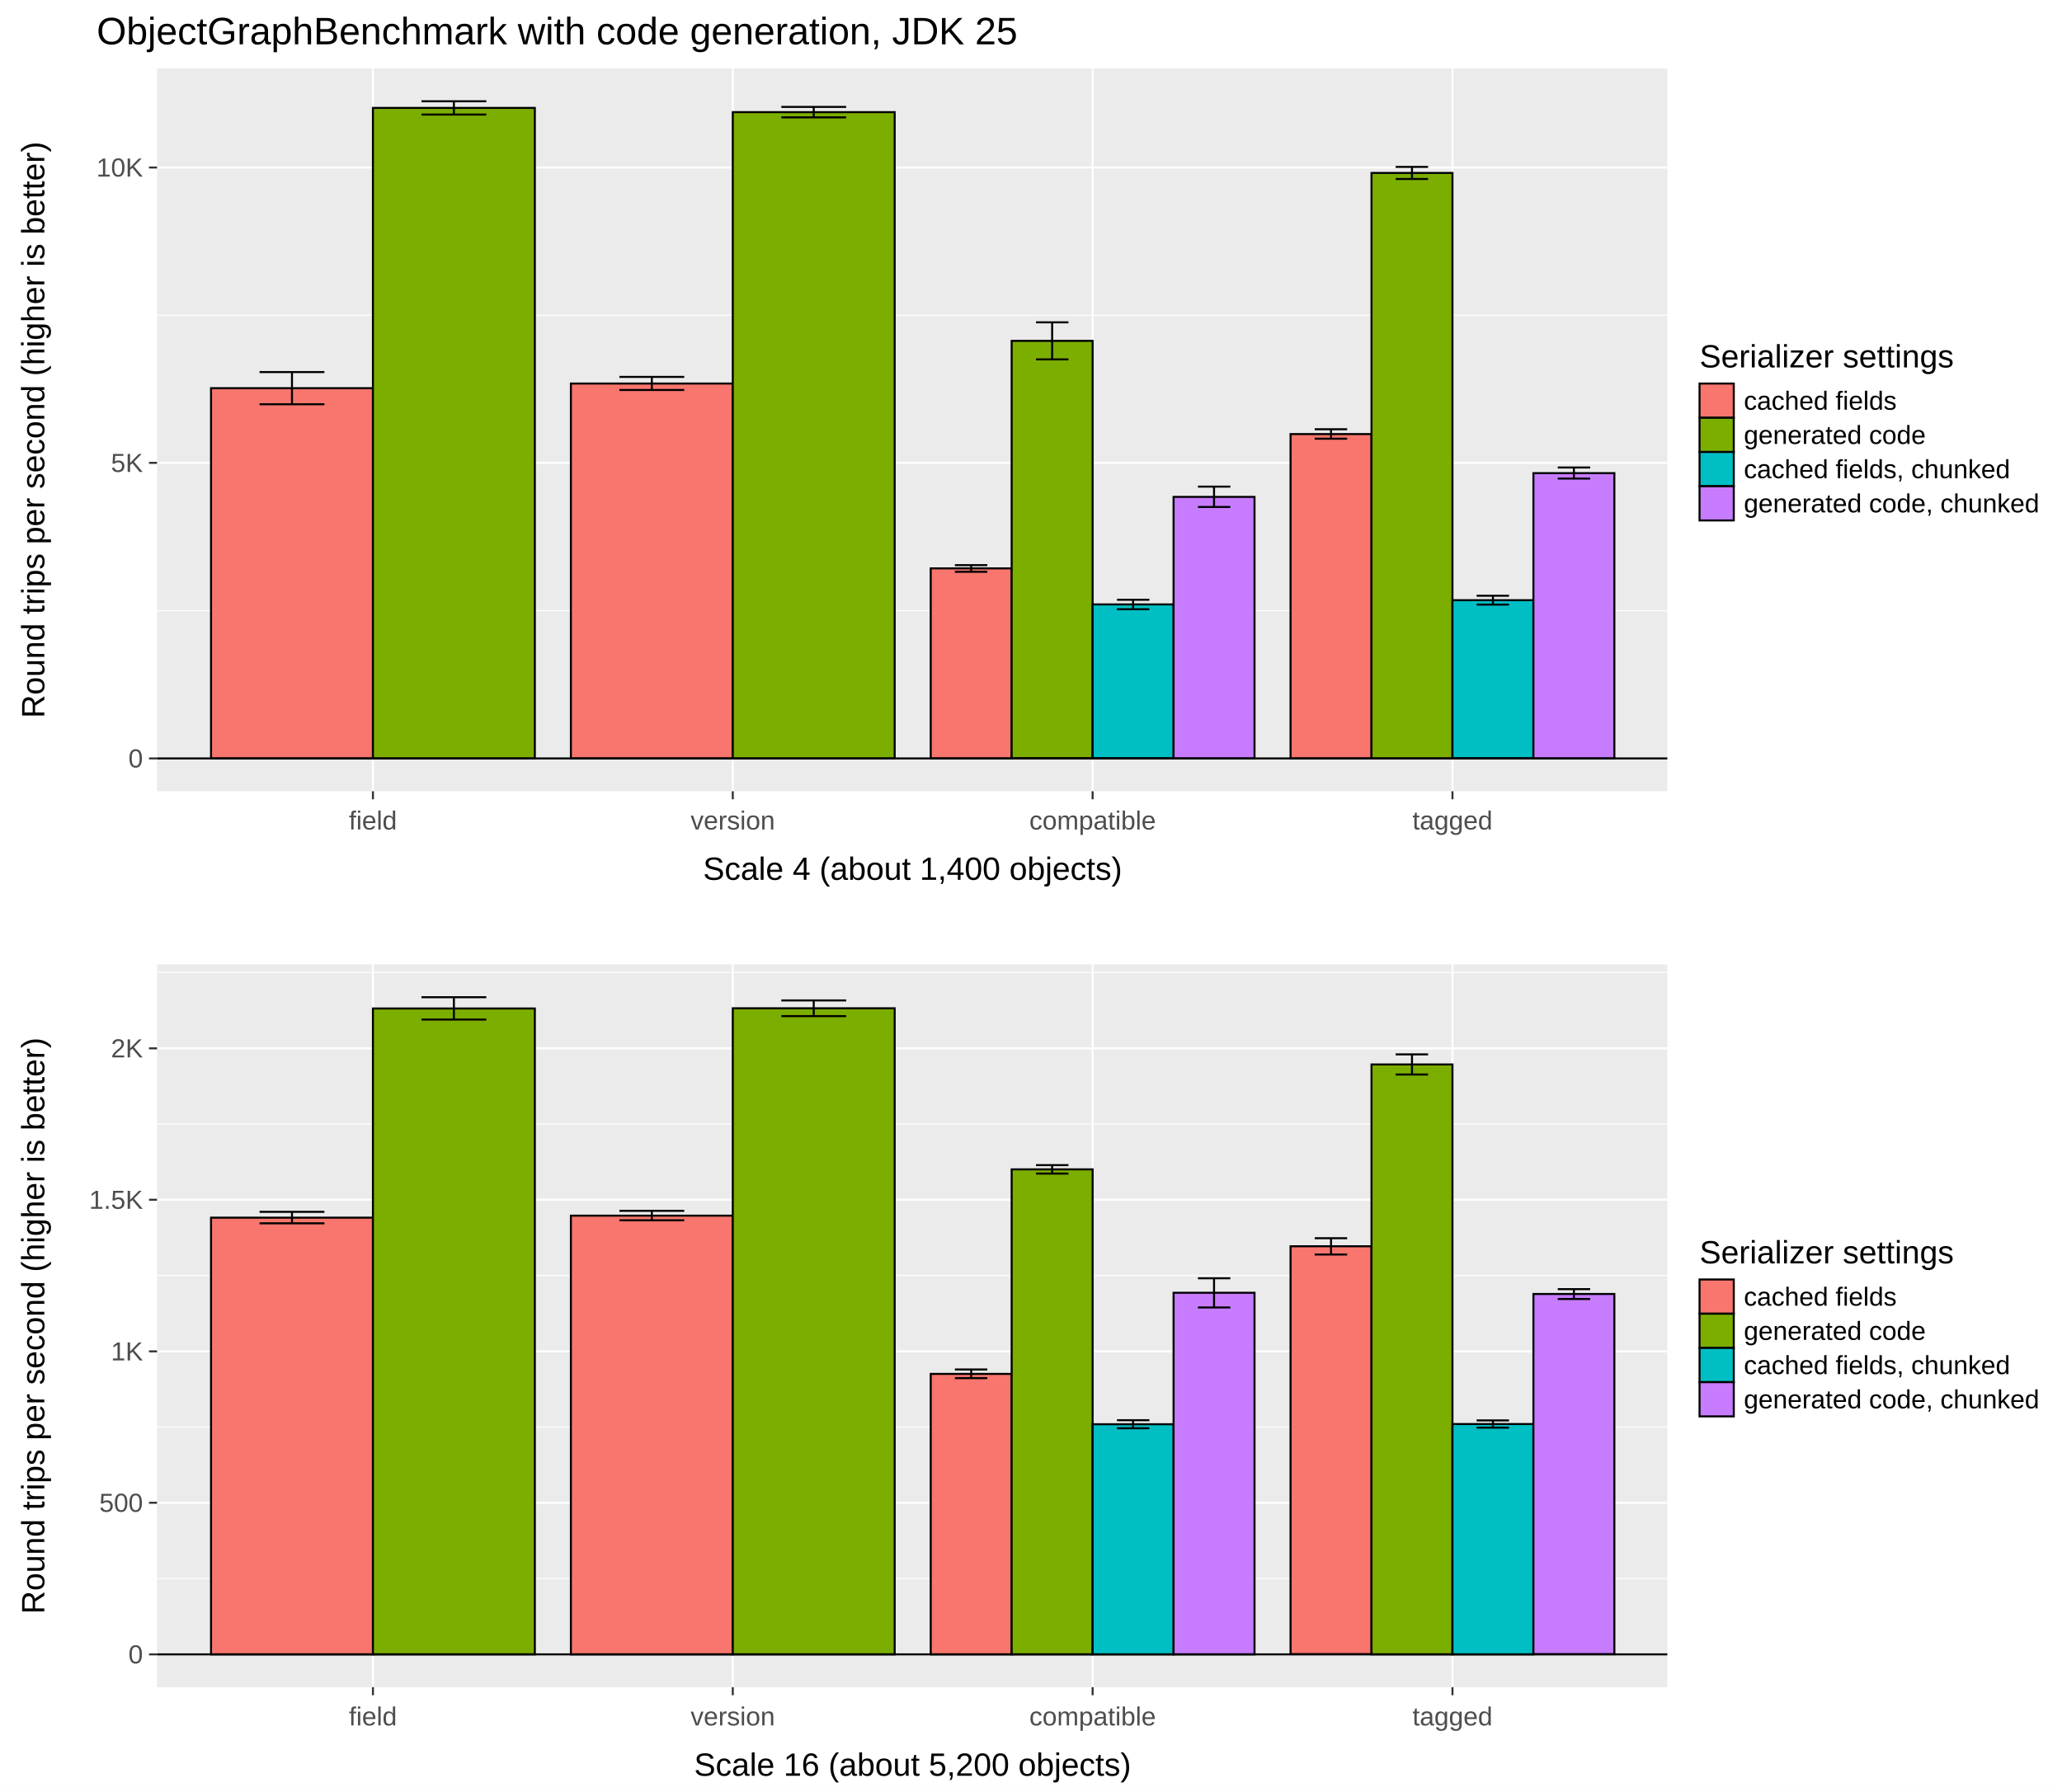
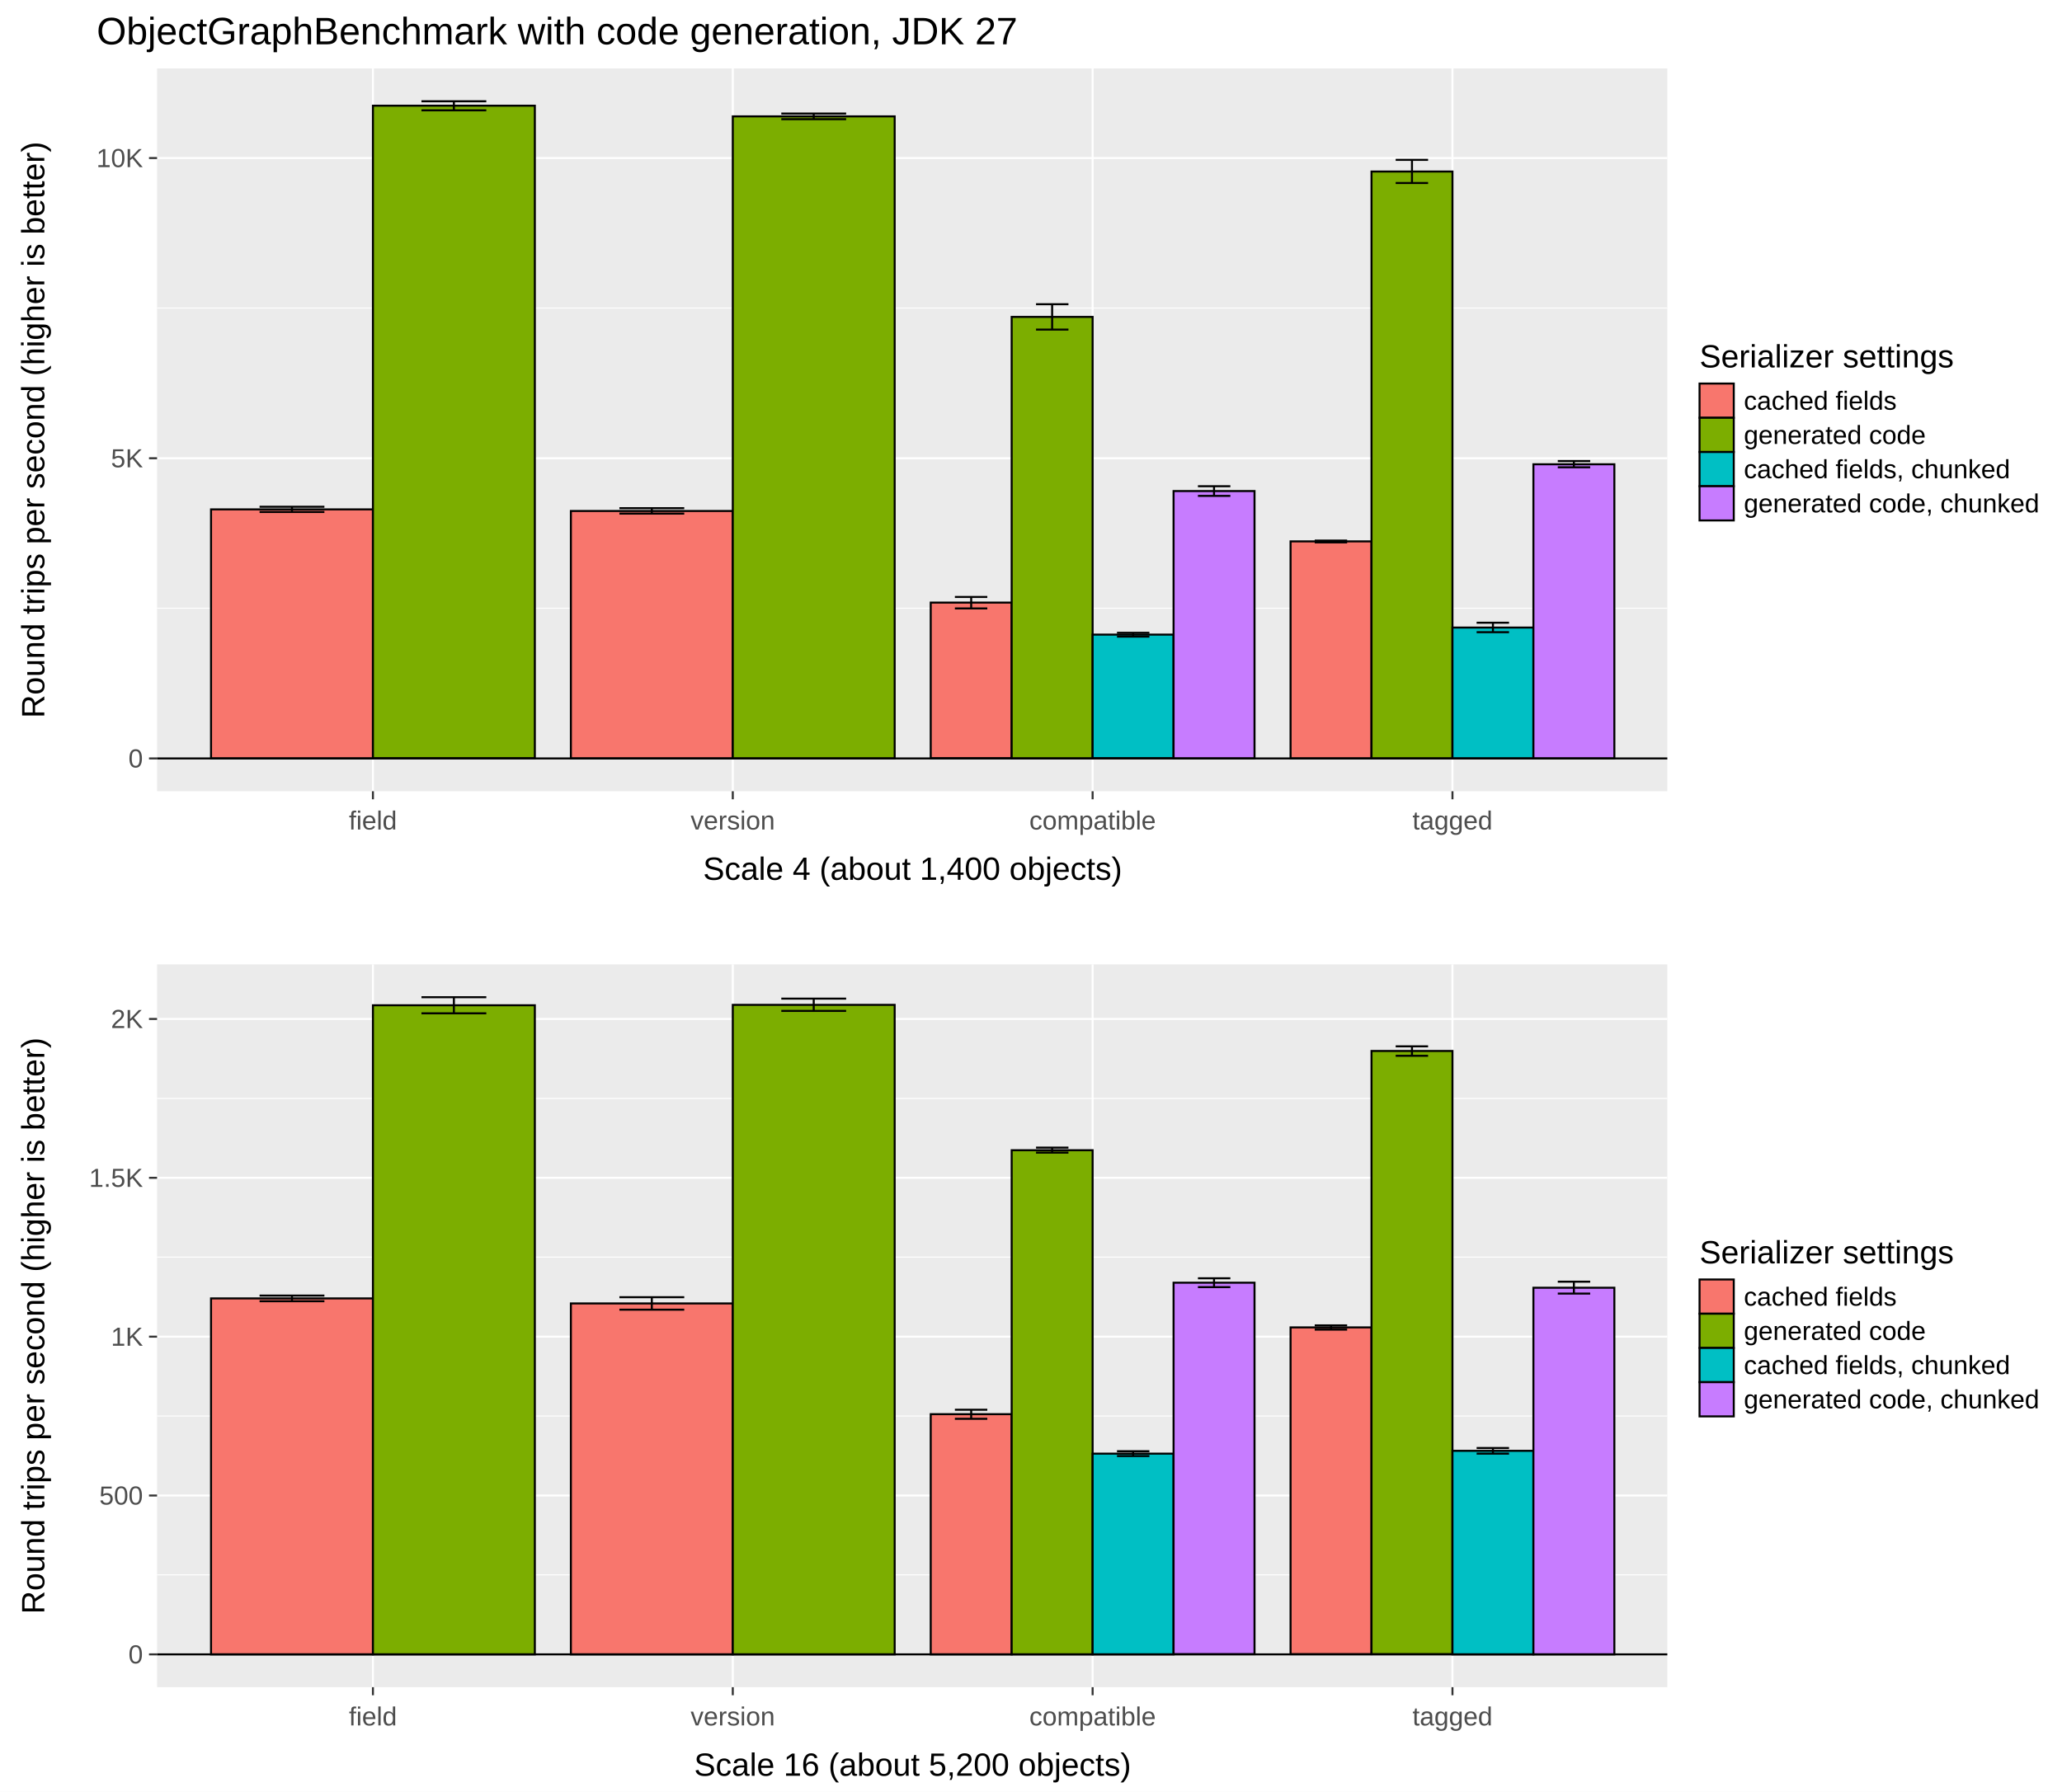
<svg xmlns="http://www.w3.org/2000/svg" width="1024" height="890" viewBox="0 0 1024 890" role="img">
  <style>
text { font-family: Arial, Helvetica, sans-serif; font-size: 13px; fill: #4D4D4D }
.title { font-size: 19px; fill: #000000 }
.axisTitle, .legendTitle { font-size: 16px; fill: #000000 }
.legend { fill: #000000 }
.background { fill: #FFFFFF }
.plot { fill: #EBEBEB }
.grid { stroke: #FFFFFF }
.minor { stroke: #FFFFFF; stroke-width: 0.5 }
.tick { stroke: #333333 }
.bar, .line { stroke: #000000 }
</style>
  <rect class="background" width="1024" height="890" />
-   <text class="title" x="48" y="22">ObjectGraphBenchmark with code generation, JDK 25</text>
+   <text class="title" x="48" y="22">ObjectGraphBenchmark with code generation, JDK 27</text>
  <rect class="plot" x="78" y="34" width="750" height="359" />
-   <line class="minor" x1="78" y1="303.3" x2="828" y2="303.3" />
-   <line class="grid" x1="78" y1="229.9" x2="828" y2="229.9" />
-   <line class="minor" x1="78" y1="156.6" x2="828" y2="156.6" />
-   <line class="grid" x1="78" y1="83.2" x2="828" y2="83.2" />
+   <line class="minor" x1="78" y1="302.1" x2="828" y2="302.1" />
+   <line class="grid" x1="78" y1="227.6" x2="828" y2="227.6" />
+   <line class="minor" x1="78" y1="153.0" x2="828" y2="153.0" />
+   <line class="grid" x1="78" y1="78.5" x2="828" y2="78.5" />
  <line class="tick" x1="74" y1="376.7" x2="78" y2="376.7" />
  <text x="71" y="381.2" text-anchor="end">0</text>
-   <line class="tick" x1="74" y1="229.9" x2="78" y2="229.9" />
-   <text x="71" y="234.4" text-anchor="end">5K</text>
-   <line class="tick" x1="74" y1="83.2" x2="78" y2="83.2" />
-   <text x="71" y="87.7" text-anchor="end">10K</text>
+   <line class="tick" x1="74" y1="227.6" x2="78" y2="227.6" />
+   <text x="71" y="232.1" text-anchor="end">5K</text>
+   <line class="tick" x1="74" y1="78.5" x2="78" y2="78.5" />
+   <text x="71" y="83.0" text-anchor="end">10K</text>
  <text class="axisTitle" transform="translate(22 213.5) rotate(-90)" text-anchor="middle">Round trips per second (higher is better)</text>
  <line class="grid" x1="185.2" y1="34" x2="185.2" y2="393" />
  <line class="tick" x1="185.2" y1="393" x2="185.2" y2="397" />
  <text x="185.2" y="412" text-anchor="middle">field</text>
  <line class="grid" x1="363.9" y1="34" x2="363.9" y2="393" />
  <line class="tick" x1="363.9" y1="393" x2="363.9" y2="397" />
  <text x="363.9" y="412" text-anchor="middle">version</text>
  <line class="grid" x1="542.6" y1="34" x2="542.6" y2="393" />
  <line class="tick" x1="542.6" y1="393" x2="542.6" y2="397" />
  <text x="542.6" y="412" text-anchor="middle">compatible</text>
  <line class="grid" x1="721.3" y1="34" x2="721.3" y2="393" />
  <line class="tick" x1="721.3" y1="393" x2="721.3" y2="397" />
  <text x="721.3" y="412" text-anchor="middle">tagged</text>
  <text class="axisTitle" x="453.2" y="437" text-anchor="middle">Scale 4 (about 1,400 objects)</text>
-   <rect class="bar" fill="#F8766D" x="104.8" y="192.8" width="80.4" height="183.9" />
-   <path class="line" fill="none" d="M145.0 200.8V184.8M128.9 200.8h32.2M128.9 184.8h32.2" />
-   <rect class="bar" fill="#7CAE00" x="185.2" y="53.6" width="80.4" height="323.1" />
-   <path class="line" fill="none" d="M225.4 56.9V50.3M209.3 56.9h32.2M209.3 50.3h32.2" />
-   <rect class="bar" fill="#F8766D" x="283.5" y="190.5" width="80.4" height="186.2" />
-   <path class="line" fill="none" d="M323.7 193.7V187.2M307.6 193.7h32.2M307.6 187.2h32.2" />
-   <rect class="bar" fill="#7CAE00" x="363.9" y="55.7" width="80.4" height="321.0" />
-   <path class="line" fill="none" d="M404.1 58.3V53.1M388.0 58.3h32.2M388.0 53.1h32.2" />
-   <rect class="bar" fill="#F8766D" x="462.2" y="282.3" width="40.2" height="94.4" />
-   <path class="line" fill="none" d="M482.3 284.0V280.7M474.2 284.0h16.1M474.2 280.7h16.1" />
-   <rect class="bar" fill="#7CAE00" x="502.4" y="169.3" width="40.2" height="207.3" />
-   <path class="line" fill="none" d="M522.5 178.5V160.1M514.5 178.5h16.1M514.5 160.1h16.1" />
-   <rect class="bar" fill="#00BFC4" x="542.6" y="300.2" width="40.2" height="76.4" />
-   <path class="line" fill="none" d="M562.7 302.6V297.9M554.7 302.6h16.1M554.7 297.9h16.1" />
-   <rect class="bar" fill="#C77CFF" x="582.8" y="246.8" width="40.2" height="129.9" />
-   <path class="line" fill="none" d="M602.9 251.8V241.7M594.9 251.8h16.1M594.9 241.7h16.1" />
-   <rect class="bar" fill="#F8766D" x="640.9" y="215.6" width="40.2" height="161.1" />
-   <path class="line" fill="none" d="M661.0 217.9V213.2M652.9 217.9h16.1M652.9 213.2h16.1" />
-   <rect class="bar" fill="#7CAE00" x="681.1" y="85.9" width="40.2" height="290.8" />
-   <path class="line" fill="none" d="M701.2 88.9V82.9M693.1 88.9h16.1M693.1 82.9h16.1" />
-   <rect class="bar" fill="#00BFC4" x="721.3" y="298.1" width="40.2" height="78.5" />
-   <path class="line" fill="none" d="M741.4 300.3V295.9M733.3 300.3h16.1M733.3 295.9h16.1" />
-   <rect class="bar" fill="#C77CFF" x="761.5" y="235.0" width="40.2" height="141.7" />
-   <path class="line" fill="none" d="M781.6 237.7V232.2M773.6 237.7h16.1M773.6 232.2h16.1" />
+   <rect class="bar" fill="#F8766D" x="104.8" y="253.0" width="80.4" height="123.7" />
+   <path class="line" fill="none" d="M145.0 254.3V251.7M128.9 254.3h32.2M128.9 251.7h32.2" />
+   <rect class="bar" fill="#7CAE00" x="185.2" y="52.5" width="80.4" height="324.1" />
+   <path class="line" fill="none" d="M225.4 54.8V50.3M209.3 54.8h32.2M209.3 50.3h32.2" />
+   <rect class="bar" fill="#F8766D" x="283.5" y="253.8" width="80.4" height="122.9" />
+   <path class="line" fill="none" d="M323.7 255.1V252.4M307.6 255.1h32.2M307.6 252.4h32.2" />
+   <rect class="bar" fill="#7CAE00" x="363.9" y="57.8" width="80.4" height="318.9" />
+   <path class="line" fill="none" d="M404.1 59.2V56.4M388.0 59.2h32.2M388.0 56.4h32.2" />
+   <rect class="bar" fill="#F8766D" x="462.2" y="299.3" width="40.2" height="77.3" />
+   <path class="line" fill="none" d="M482.3 302.2V296.5M474.2 302.2h16.1M474.2 296.5h16.1" />
+   <rect class="bar" fill="#7CAE00" x="502.4" y="157.4" width="40.2" height="219.3" />
+   <path class="line" fill="none" d="M522.5 163.7V151.1M514.5 163.7h16.1M514.5 151.1h16.1" />
+   <rect class="bar" fill="#00BFC4" x="542.6" y="315.2" width="40.2" height="61.4" />
+   <path class="line" fill="none" d="M562.7 316.2V314.3M554.7 316.2h16.1M554.7 314.3h16.1" />
+   <rect class="bar" fill="#C77CFF" x="582.8" y="243.9" width="40.2" height="132.8" />
+   <path class="line" fill="none" d="M602.9 246.3V241.5M594.9 246.3h16.1M594.9 241.5h16.1" />
+   <rect class="bar" fill="#F8766D" x="640.9" y="268.9" width="40.2" height="107.8" />
+   <path class="line" fill="none" d="M661.0 269.4V268.5M652.9 269.4h16.1M652.9 268.5h16.1" />
+   <rect class="bar" fill="#7CAE00" x="681.1" y="85.2" width="40.2" height="291.5" />
+   <path class="line" fill="none" d="M701.2 90.9V79.4M693.1 90.9h16.1M693.1 79.4h16.1" />
+   <rect class="bar" fill="#00BFC4" x="721.3" y="311.7" width="40.2" height="65.0" />
+   <path class="line" fill="none" d="M741.4 314.0V309.3M733.3 314.0h16.1M733.3 309.3h16.1" />
+   <rect class="bar" fill="#C77CFF" x="761.5" y="230.6" width="40.2" height="146.1" />
+   <path class="line" fill="none" d="M781.6 232.1V229.0M773.6 232.1h16.1M773.6 229.0h16.1" />
  <line class="line" x1="78" y1="376.7" x2="828" y2="376.7" />
  <text class="legendTitle" x="844" y="182.5">Serializer settings</text>
  <rect class="bar" fill="#F8766D" x="844" y="190.5" width="17" height="17" />
  <text class="legend" x="866" y="203.5">cached fields</text>
  <rect class="bar" fill="#7CAE00" x="844" y="207.5" width="17" height="17" />
  <text class="legend" x="866" y="220.5">generated code</text>
  <rect class="bar" fill="#00BFC4" x="844" y="224.5" width="17" height="17" />
  <text class="legend" x="866" y="237.5">cached fields, chunked</text>
  <rect class="bar" fill="#C77CFF" x="844" y="241.5" width="17" height="17" />
  <text class="legend" x="866" y="254.5">generated code, chunked</text>
  <rect class="plot" x="78" y="479" width="750" height="359" />
-   <line class="minor" x1="78" y1="784.1" x2="828" y2="784.1" />
-   <line class="grid" x1="78" y1="746.4" x2="828" y2="746.4" />
-   <line class="minor" x1="78" y1="708.8" x2="828" y2="708.8" />
-   <line class="grid" x1="78" y1="671.2" x2="828" y2="671.2" />
-   <line class="minor" x1="78" y1="633.5" x2="828" y2="633.5" />
-   <line class="grid" x1="78" y1="595.9" x2="828" y2="595.9" />
-   <line class="minor" x1="78" y1="558.3" x2="828" y2="558.3" />
-   <line class="grid" x1="78" y1="520.7" x2="828" y2="520.7" />
-   <line class="minor" x1="78" y1="483.0" x2="828" y2="483.0" />
+   <line class="minor" x1="78" y1="782.2" x2="828" y2="782.2" />
+   <line class="grid" x1="78" y1="742.8" x2="828" y2="742.8" />
+   <line class="minor" x1="78" y1="703.3" x2="828" y2="703.3" />
+   <line class="grid" x1="78" y1="663.9" x2="828" y2="663.9" />
+   <line class="minor" x1="78" y1="624.4" x2="828" y2="624.4" />
+   <line class="grid" x1="78" y1="585.0" x2="828" y2="585.0" />
+   <line class="minor" x1="78" y1="545.6" x2="828" y2="545.6" />
+   <line class="grid" x1="78" y1="506.1" x2="828" y2="506.1" />
  <line class="tick" x1="74" y1="821.7" x2="78" y2="821.7" />
  <text x="71" y="826.2" text-anchor="end">0</text>
-   <line class="tick" x1="74" y1="746.4" x2="78" y2="746.4" />
-   <text x="71" y="750.9" text-anchor="end">500</text>
-   <line class="tick" x1="74" y1="671.2" x2="78" y2="671.2" />
-   <text x="71" y="675.7" text-anchor="end">1K</text>
-   <line class="tick" x1="74" y1="595.9" x2="78" y2="595.9" />
-   <text x="71" y="600.4" text-anchor="end">1.5K</text>
-   <line class="tick" x1="74" y1="520.7" x2="78" y2="520.7" />
-   <text x="71" y="525.2" text-anchor="end">2K</text>
+   <line class="tick" x1="74" y1="742.8" x2="78" y2="742.8" />
+   <text x="71" y="747.3" text-anchor="end">500</text>
+   <line class="tick" x1="74" y1="663.9" x2="78" y2="663.9" />
+   <text x="71" y="668.4" text-anchor="end">1K</text>
+   <line class="tick" x1="74" y1="585.0" x2="78" y2="585.0" />
+   <text x="71" y="589.5" text-anchor="end">1.5K</text>
+   <line class="tick" x1="74" y1="506.1" x2="78" y2="506.1" />
+   <text x="71" y="510.6" text-anchor="end">2K</text>
  <text class="axisTitle" transform="translate(22 658.5) rotate(-90)" text-anchor="middle">Round trips per second (higher is better)</text>
  <line class="grid" x1="185.2" y1="479" x2="185.2" y2="838" />
  <line class="tick" x1="185.2" y1="838" x2="185.2" y2="842" />
  <text x="185.2" y="857" text-anchor="middle">field</text>
  <line class="grid" x1="363.9" y1="479" x2="363.9" y2="838" />
  <line class="tick" x1="363.9" y1="838" x2="363.9" y2="842" />
  <text x="363.9" y="857" text-anchor="middle">version</text>
  <line class="grid" x1="542.6" y1="479" x2="542.6" y2="838" />
  <line class="tick" x1="542.6" y1="838" x2="542.6" y2="842" />
  <text x="542.6" y="857" text-anchor="middle">compatible</text>
  <line class="grid" x1="721.3" y1="479" x2="721.3" y2="838" />
  <line class="tick" x1="721.3" y1="838" x2="721.3" y2="842" />
  <text x="721.3" y="857" text-anchor="middle">tagged</text>
  <text class="axisTitle" x="453.2" y="882" text-anchor="middle">Scale 16 (about 5,200 objects)</text>
-   <rect class="bar" fill="#F8766D" x="104.8" y="604.8" width="80.4" height="216.9" />
-   <path class="line" fill="none" d="M145.0 607.6V601.9M128.9 607.6h32.2M128.9 601.9h32.2" />
-   <rect class="bar" fill="#7CAE00" x="185.2" y="500.9" width="80.4" height="320.8" />
-   <path class="line" fill="none" d="M225.4 506.4V495.3M209.3 506.4h32.2M209.3 495.3h32.2" />
-   <rect class="bar" fill="#F8766D" x="283.5" y="603.8" width="80.4" height="217.9" />
-   <path class="line" fill="none" d="M323.7 606.1V601.4M307.6 606.1h32.2M307.6 601.4h32.2" />
-   <rect class="bar" fill="#7CAE00" x="363.9" y="500.8" width="80.4" height="320.9" />
-   <path class="line" fill="none" d="M404.1 504.7V496.9M388.0 504.7h32.2M388.0 496.9h32.2" />
-   <rect class="bar" fill="#F8766D" x="462.2" y="682.4" width="40.2" height="139.3" />
-   <path class="line" fill="none" d="M482.3 684.5V680.2M474.2 684.5h16.1M474.2 680.2h16.1" />
-   <rect class="bar" fill="#7CAE00" x="502.4" y="580.8" width="40.2" height="240.9" />
-   <path class="line" fill="none" d="M522.5 582.9V578.7M514.5 582.9h16.1M514.5 578.7h16.1" />
-   <rect class="bar" fill="#00BFC4" x="542.6" y="707.4" width="40.2" height="114.3" />
-   <path class="line" fill="none" d="M562.7 709.4V705.4M554.7 709.4h16.1M554.7 705.4h16.1" />
-   <rect class="bar" fill="#C77CFF" x="582.8" y="642.1" width="40.2" height="179.6" />
-   <path class="line" fill="none" d="M602.9 649.4V634.9M594.9 649.4h16.1M594.9 634.9h16.1" />
-   <rect class="bar" fill="#F8766D" x="640.9" y="619.0" width="40.2" height="202.6" />
-   <path class="line" fill="none" d="M661.0 623.1V615.0M652.9 623.1h16.1M652.9 615.0h16.1" />
-   <rect class="bar" fill="#7CAE00" x="681.1" y="528.7" width="40.2" height="293.0" />
-   <path class="line" fill="none" d="M701.2 533.7V523.7M693.1 533.7h16.1M693.1 523.7h16.1" />
-   <rect class="bar" fill="#00BFC4" x="721.3" y="707.3" width="40.2" height="114.4" />
-   <path class="line" fill="none" d="M741.4 709.1V705.5M733.3 709.1h16.1M733.3 705.5h16.1" />
-   <rect class="bar" fill="#C77CFF" x="761.5" y="642.7" width="40.2" height="178.9" />
-   <path class="line" fill="none" d="M781.6 645.2V640.3M773.6 645.2h16.1M773.6 640.3h16.1" />
+   <rect class="bar" fill="#F8766D" x="104.8" y="644.9" width="80.4" height="176.8" />
+   <path class="line" fill="none" d="M145.0 646.3V643.5M128.9 646.3h32.2M128.9 643.5h32.2" />
+   <rect class="bar" fill="#7CAE00" x="185.2" y="499.3" width="80.4" height="322.4" />
+   <path class="line" fill="none" d="M225.4 503.3V495.3M209.3 503.3h32.2M209.3 495.3h32.2" />
+   <rect class="bar" fill="#F8766D" x="283.5" y="647.4" width="80.4" height="174.3" />
+   <path class="line" fill="none" d="M323.7 650.5V644.3M307.6 650.5h32.2M307.6 644.3h32.2" />
+   <rect class="bar" fill="#7CAE00" x="363.9" y="499.1" width="80.4" height="322.6" />
+   <path class="line" fill="none" d="M404.1 502.1V496.0M388.0 502.1h32.2M388.0 496.0h32.2" />
+   <rect class="bar" fill="#F8766D" x="462.2" y="702.4" width="40.2" height="119.3" />
+   <path class="line" fill="none" d="M482.3 704.7V700.2M474.2 704.7h16.1M474.2 700.2h16.1" />
+   <rect class="bar" fill="#7CAE00" x="502.4" y="571.3" width="40.2" height="250.4" />
+   <path class="line" fill="none" d="M522.5 572.5V570.0M514.5 572.5h16.1M514.5 570.0h16.1" />
+   <rect class="bar" fill="#00BFC4" x="542.6" y="722.0" width="40.2" height="99.7" />
+   <path class="line" fill="none" d="M562.7 723.2V720.8M554.7 723.2h16.1M554.7 720.8h16.1" />
+   <rect class="bar" fill="#C77CFF" x="582.8" y="637.1" width="40.2" height="184.5" />
+   <path class="line" fill="none" d="M602.9 639.3V634.9M594.9 639.3h16.1M594.9 634.9h16.1" />
+   <rect class="bar" fill="#F8766D" x="640.9" y="659.3" width="40.2" height="162.3" />
+   <path class="line" fill="none" d="M661.0 660.4V658.3M652.9 660.4h16.1M652.9 658.3h16.1" />
+   <rect class="bar" fill="#7CAE00" x="681.1" y="522.0" width="40.2" height="299.6" />
+   <path class="line" fill="none" d="M701.2 524.4V519.7M693.1 524.4h16.1M693.1 519.7h16.1" />
+   <rect class="bar" fill="#00BFC4" x="721.3" y="720.6" width="40.2" height="101.1" />
+   <path class="line" fill="none" d="M741.4 722.0V719.2M733.3 722.0h16.1M733.3 719.2h16.1" />
+   <rect class="bar" fill="#C77CFF" x="761.5" y="639.6" width="40.2" height="182.1" />
+   <path class="line" fill="none" d="M781.6 642.5V636.6M773.6 642.5h16.1M773.6 636.6h16.1" />
  <line class="line" x1="78" y1="821.7" x2="828" y2="821.7" />
  <text class="legendTitle" x="844" y="627.5">Serializer settings</text>
  <rect class="bar" fill="#F8766D" x="844" y="635.5" width="17" height="17" />
  <text class="legend" x="866" y="648.5">cached fields</text>
  <rect class="bar" fill="#7CAE00" x="844" y="652.5" width="17" height="17" />
  <text class="legend" x="866" y="665.5">generated code</text>
  <rect class="bar" fill="#00BFC4" x="844" y="669.5" width="17" height="17" />
  <text class="legend" x="866" y="682.5">cached fields, chunked</text>
  <rect class="bar" fill="#C77CFF" x="844" y="686.5" width="17" height="17" />
  <text class="legend" x="866" y="699.5">generated code, chunked</text>
</svg>
